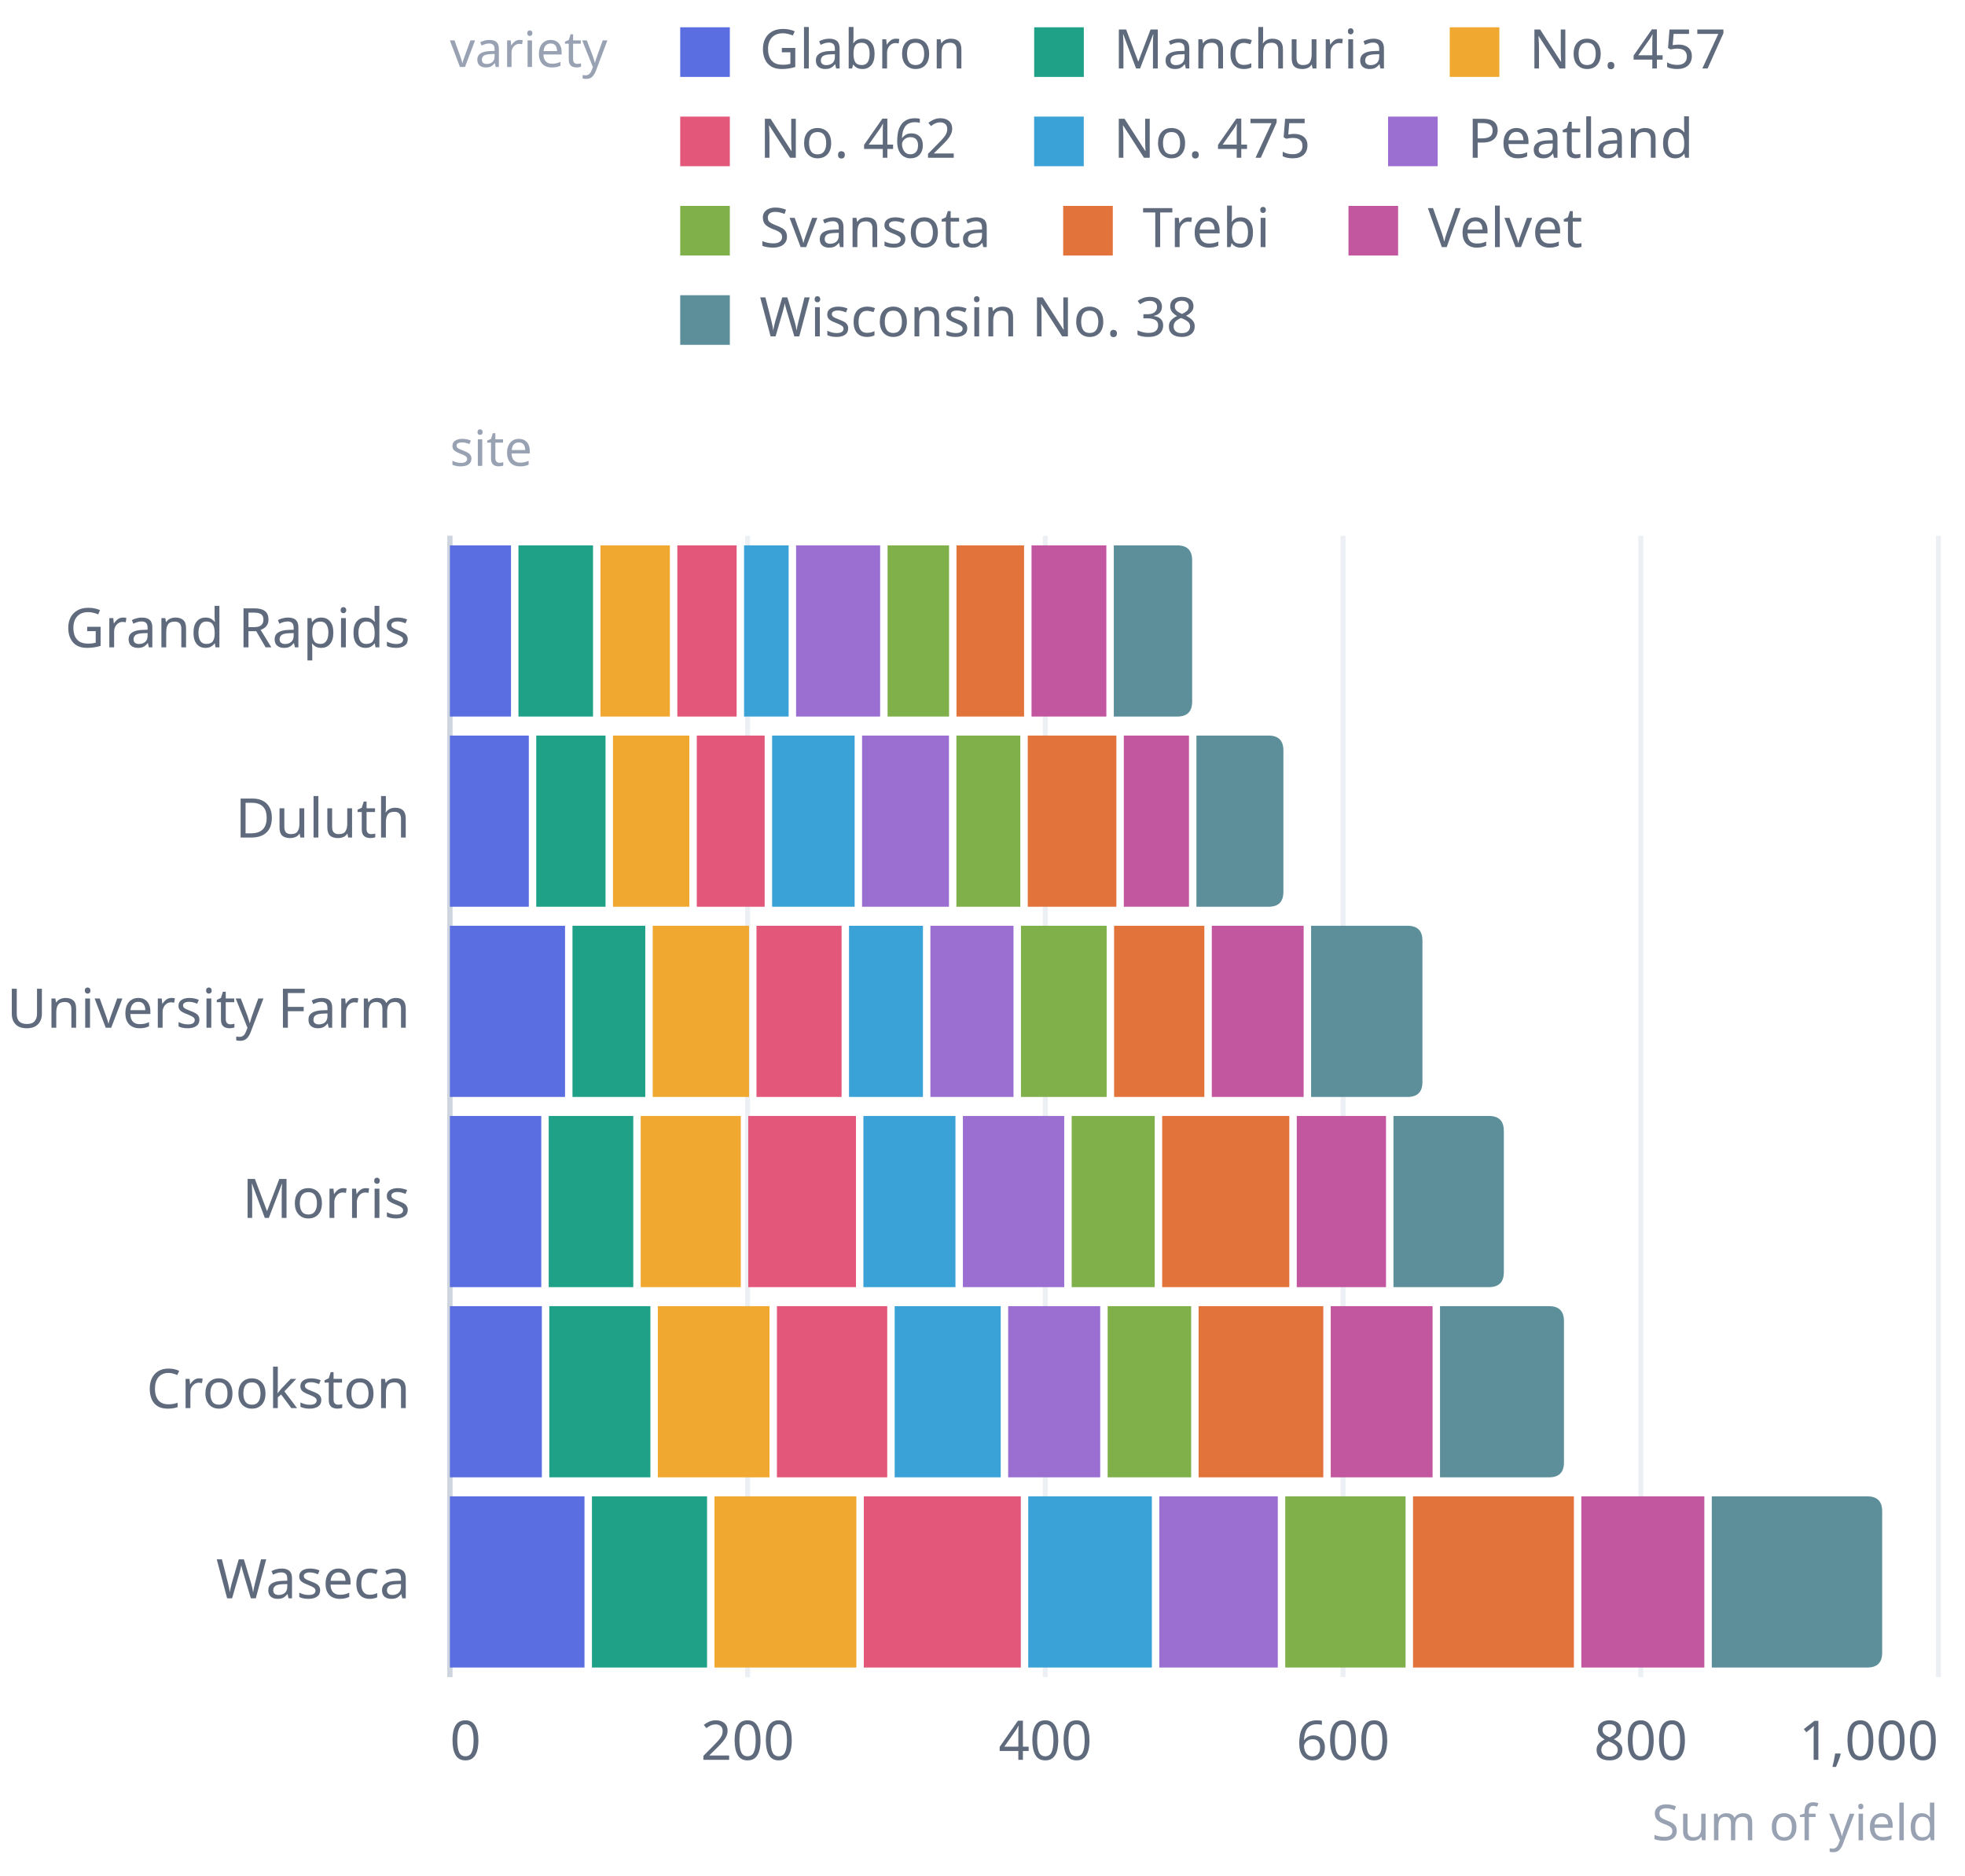
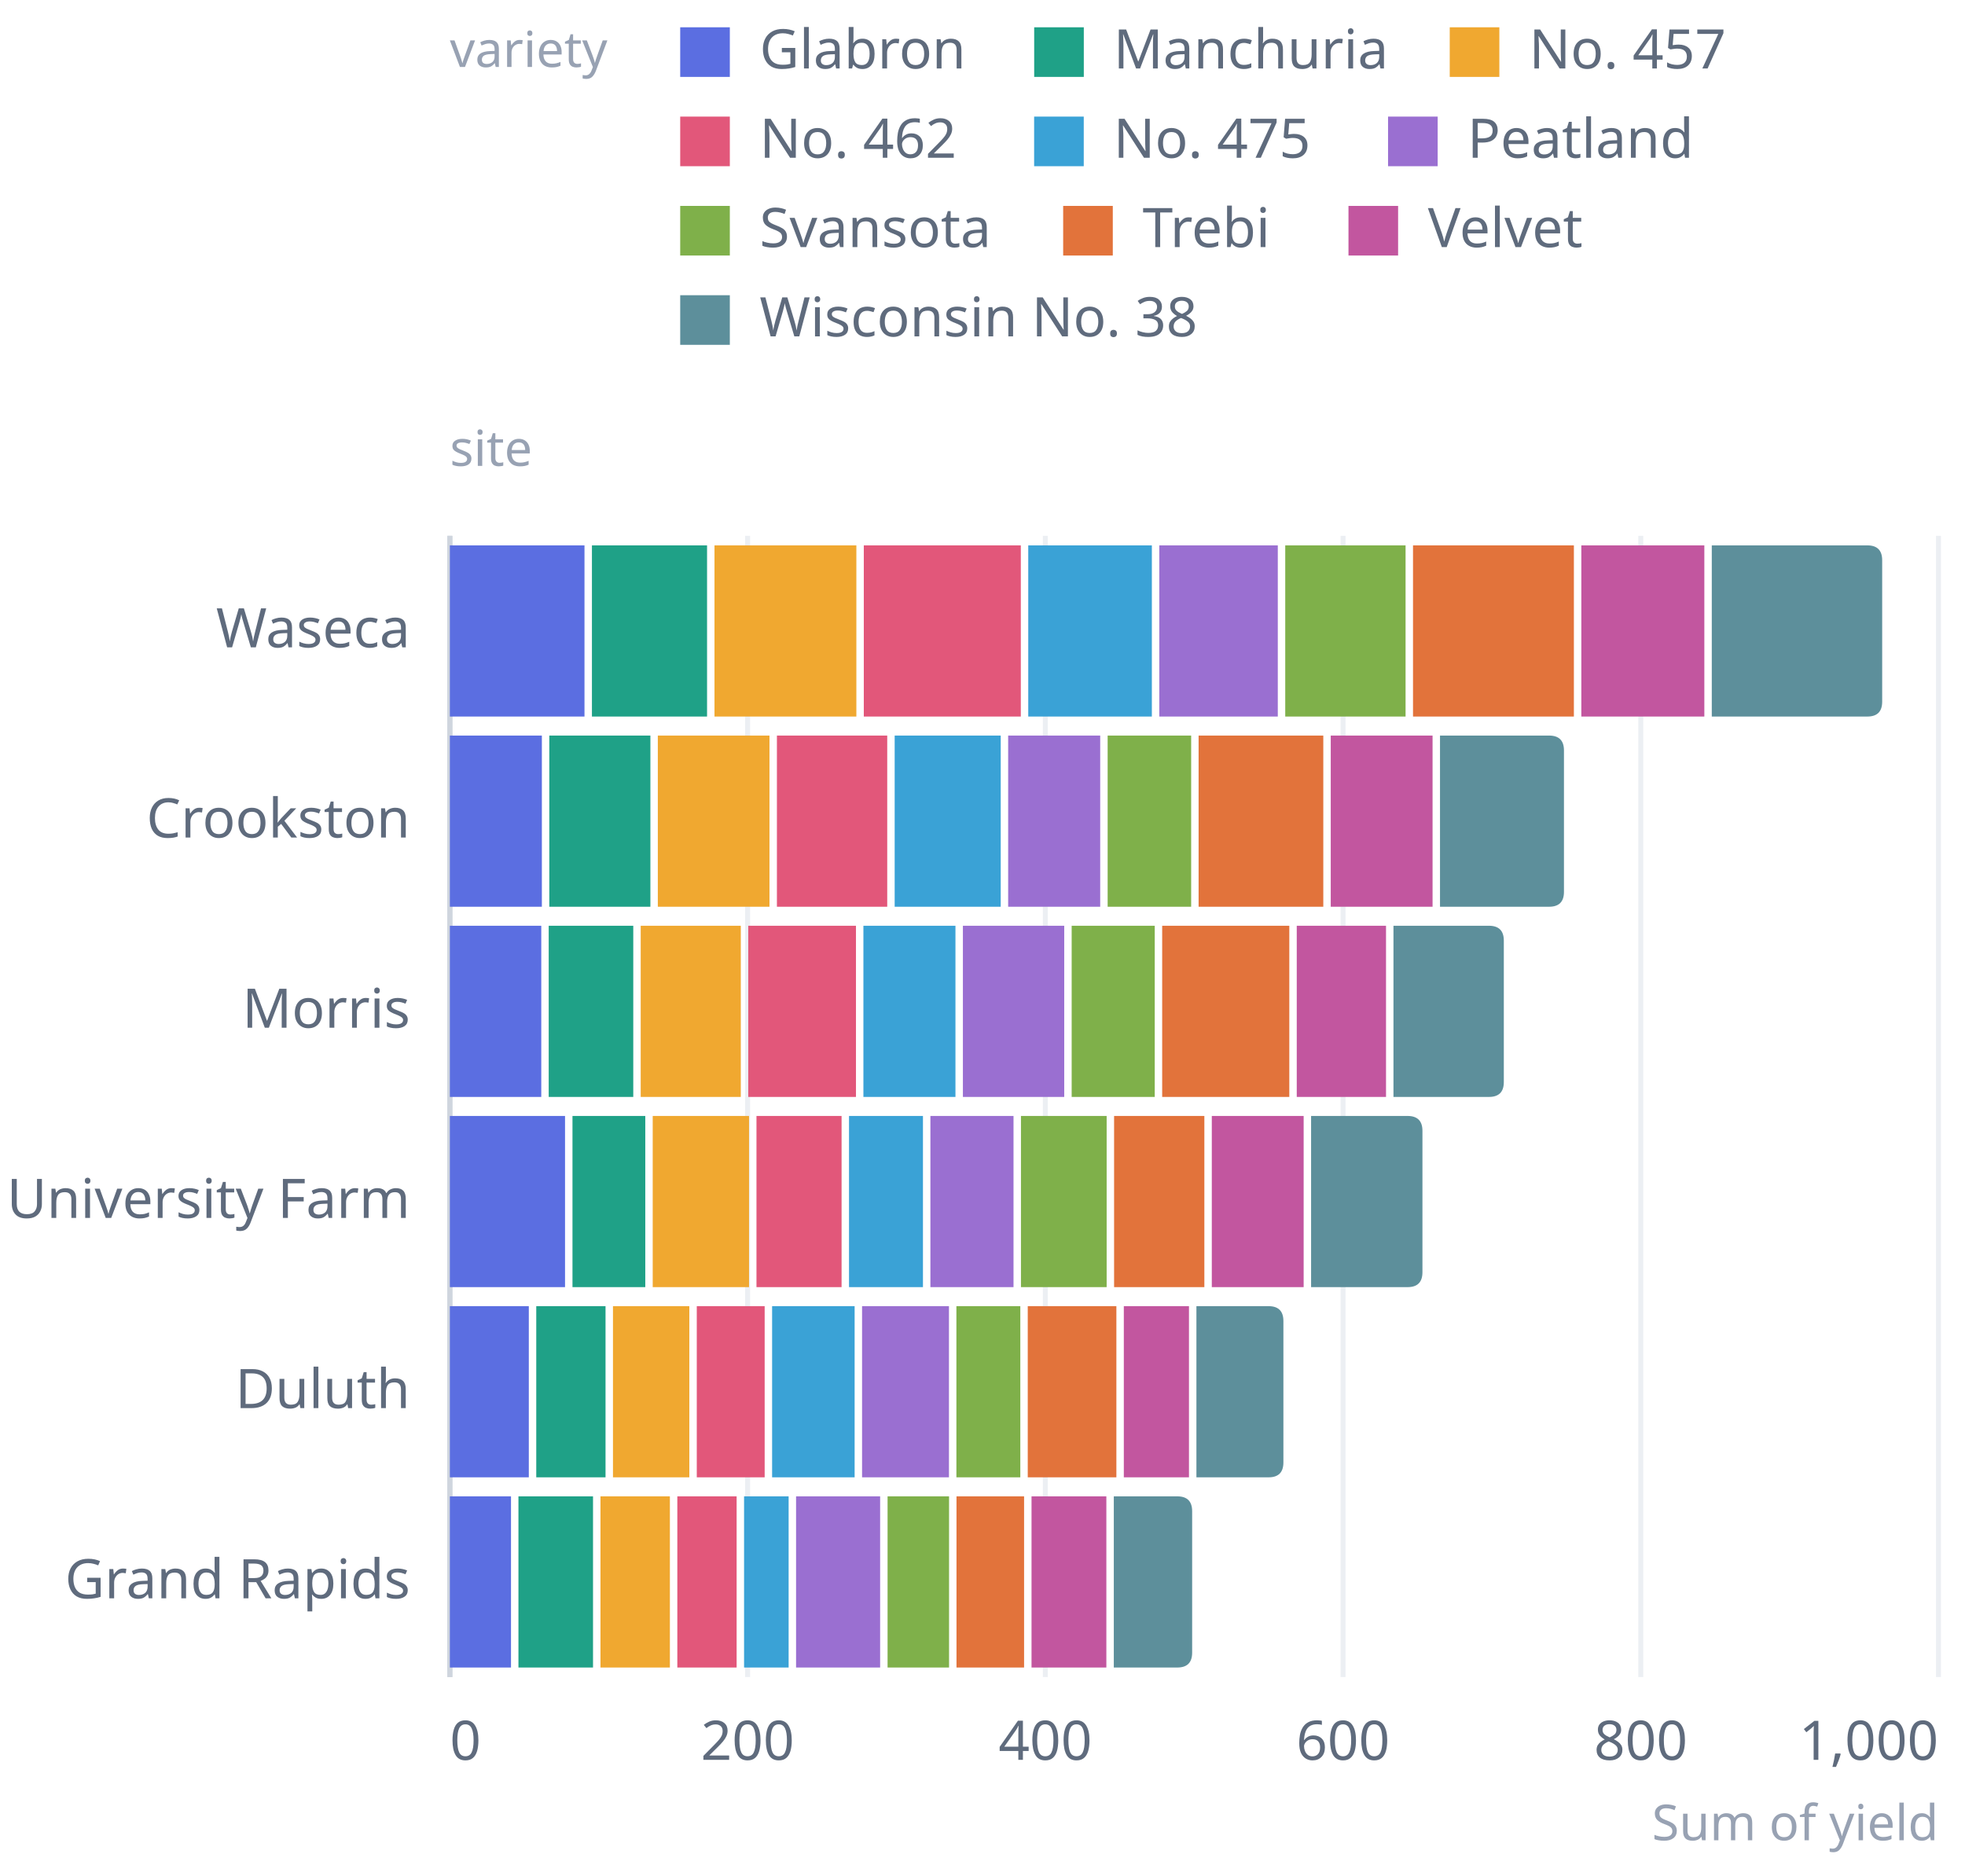
<svg xmlns="http://www.w3.org/2000/svg" width="396" height="378" viewBox="0 0 396 378" font-family="'IBM Plex Sans', sans-serif">
  <g transform="translate(90.66,108)">
    <g transform="translate(0,0)">
      <line x1="0" y1="0" x2="0" y2="230" fill="none" stroke="#eceff3" stroke-width="1" />
      <line x1="60" y1="0" x2="60" y2="230" fill="none" stroke="#eceff3" stroke-width="1" />
      <line x1="120" y1="0" x2="120" y2="230" fill="none" stroke="#eceff3" stroke-width="1" />
      <line x1="180" y1="0" x2="180" y2="230" fill="none" stroke="#eceff3" stroke-width="1" />
      <line x1="240" y1="0" x2="240" y2="230" fill="none" stroke="#eceff3" stroke-width="1" />
      <line x1="300" y1="0" x2="300" y2="230" fill="none" stroke="#eceff3" stroke-width="1" />
      <line x1="0" y1="0" x2="0" y2="230" fill="none" stroke="#cfd5de" stroke-width="1" />
    </g>
    <g transform="translate(0,0)">
      <text transform="translate(0,246.69)" font-family="'IBM Plex Sans', sans-serif" font-size="11" fill="#5f6b7d">0</text>
      <text transform="translate(60,246.69)" text-anchor="middle" font-family="'IBM Plex Sans', sans-serif" font-size="11" fill="#5f6b7d">200</text>
      <text transform="translate(120,246.69)" text-anchor="middle" font-family="'IBM Plex Sans', sans-serif" font-size="11" fill="#5f6b7d">400</text>
      <text transform="translate(180,246.69)" text-anchor="middle" font-family="'IBM Plex Sans', sans-serif" font-size="11" fill="#5f6b7d">600</text>
      <text transform="translate(240,246.69)" text-anchor="middle" font-family="'IBM Plex Sans', sans-serif" font-size="11" fill="#5f6b7d">800</text>
      <text transform="translate(300,246.69)" text-anchor="end" font-family="'IBM Plex Sans', sans-serif" font-size="11" fill="#5f6b7d">1,000</text>
      <text transform="translate(300,262.9)" text-anchor="end" font-family="'IBM Plex Sans', sans-serif" font-size="10" fill="#98a2b3">Sum of yield</text>
    </g>
    <g transform="translate(0,0)">
-       <text transform="translate(-8,214.133)" text-anchor="end" font-family="'IBM Plex Sans', sans-serif" font-size="11" fill="#5f6b7d">Waseca</text>
-       <text transform="translate(-8,175.8)" text-anchor="end" font-family="'IBM Plex Sans', sans-serif" font-size="11" fill="#5f6b7d">Crookston</text>
-       <text transform="translate(-8,137.467)" text-anchor="end" font-family="'IBM Plex Sans', sans-serif" font-size="11" fill="#5f6b7d">Morris</text>
-       <text transform="translate(-8,99.133)" text-anchor="end" font-family="'IBM Plex Sans', sans-serif" font-size="11" fill="#5f6b7d">University Farm</text>
-       <text transform="translate(-8,60.8)" text-anchor="end" font-family="'IBM Plex Sans', sans-serif" font-size="11" fill="#5f6b7d">Duluth</text>
-       <text transform="translate(-8,22.467)" text-anchor="end" font-family="'IBM Plex Sans', sans-serif" font-size="11" fill="#5f6b7d">Grand Rapids</text>
+       <text transform="translate(-8,22.467)" text-anchor="end" font-family="'IBM Plex Sans', sans-serif" font-size="11" fill="#5f6b7d">Waseca</text>
+       <text transform="translate(-8,60.8)" text-anchor="end" font-family="'IBM Plex Sans', sans-serif" font-size="11" fill="#5f6b7d">Crookston</text>
+       <text transform="translate(-8,99.133)" text-anchor="end" font-family="'IBM Plex Sans', sans-serif" font-size="11" fill="#5f6b7d">Morris</text>
+       <text transform="translate(-8,137.467)" text-anchor="end" font-family="'IBM Plex Sans', sans-serif" font-size="11" fill="#5f6b7d">University Farm</text>
+       <text transform="translate(-8,175.8)" text-anchor="end" font-family="'IBM Plex Sans', sans-serif" font-size="11" fill="#5f6b7d">Duluth</text>
+       <text transform="translate(-8,214.133)" text-anchor="end" font-family="'IBM Plex Sans', sans-serif" font-size="11" fill="#5f6b7d">Grand Rapids</text>
      <line x1="0" y1="0" x2="0" y2="230" fill="none" stroke="#cfd5de" stroke-width="1" />
      <text transform="translate(0,-14.1)" font-family="'IBM Plex Sans', sans-serif" font-size="10" fill="#98a2b3">site</text>
    </g>
-     <rect x="24.71" y="78.583" width="14.67" height="34.5" fill="#1fa187" />
-     <rect x="28.63" y="193.583" width="23.2" height="34.5" fill="#1fa187" />
-     <rect x="19.92" y="116.917" width="17.04" height="34.5" fill="#1fa187" />
-     <rect x="20.04" y="155.25" width="20.37" height="34.5" fill="#1fa187" />
-     <rect x="13.82" y="1.917" width="15.03" height="34.5" fill="#1fa187" />
-     <rect x="17.41" y="40.25" width="13.96" height="34.5" fill="#1fa187" />
-     <rect x="0" y="78.583" width="23.21" height="34.5" fill="#5b6ee1" />
-     <rect x="0" y="193.583" width="27.13" height="34.5" fill="#5b6ee1" />
-     <rect x="0" y="116.917" width="18.42" height="34.5" fill="#5b6ee1" />
-     <rect x="0" y="155.25" width="18.54" height="34.5" fill="#5b6ee1" />
-     <rect x="0" y="1.917" width="12.32" height="34.5" fill="#5b6ee1" />
-     <rect x="0" y="40.25" width="15.91" height="34.5" fill="#5b6ee1" />
-     <rect x="115.09" y="78.583" width="17.27" height="34.5" fill="#7fb04a" />
-     <rect x="168.35" y="193.583" width="24.25" height="34.5" fill="#7fb04a" />
-     <rect x="125.31" y="116.917" width="16.74" height="34.5" fill="#7fb04a" />
-     <rect x="132.56" y="155.25" width="16.83" height="34.5" fill="#7fb04a" />
-     <rect x="88.21" y="1.917" width="12.39" height="34.5" fill="#7fb04a" />
-     <rect x="102.08" y="40.25" width="12.88" height="34.5" fill="#7fb04a" />
-     <rect x="153.55" y="78.583" width="18.51" height="34.5" fill="#c2569f" />
-     <rect x="228.02" y="193.583" width="24.79" height="34.5" fill="#c2569f" />
-     <rect x="170.67" y="116.917" width="17.99" height="34.5" fill="#c2569f" />
-     <rect x="177.52" y="155.25" width="20.52" height="34.5" fill="#c2569f" />
-     <rect x="117.22" y="1.917" width="15.08" height="34.5" fill="#c2569f" />
-     <rect x="135.82" y="40.25" width="13.13" height="34.5" fill="#c2569f" />
-     <rect x="133.86" y="78.583" width="18.19" height="34.5" fill="#e2733b" />
-     <rect x="194.1" y="193.583" width="32.42" height="34.5" fill="#e2733b" />
-     <rect x="143.55" y="116.917" width="25.62" height="34.5" fill="#e2733b" />
-     <rect x="150.89" y="155.25" width="25.13" height="34.5" fill="#e2733b" />
-     <rect x="102.1" y="1.917" width="13.62" height="34.5" fill="#e2733b" />
-     <rect x="116.46" y="40.25" width="17.86" height="34.5" fill="#e2733b" />
-     <rect x="40.88" y="78.583" width="19.41" height="34.5" fill="#f0a830" />
-     <rect x="53.33" y="193.583" width="28.59" height="34.5" fill="#f0a830" />
-     <rect x="38.46" y="116.917" width="20.17" height="34.5" fill="#f0a830" />
-     <rect x="41.91" y="155.25" width="22.5" height="34.5" fill="#f0a830" />
-     <rect x="30.35" y="1.917" width="13.99" height="34.5" fill="#f0a830" />
-     <rect x="32.87" y="40.25" width="15.39" height="34.5" fill="#f0a830" />
-     <rect x="61.79" y="78.583" width="17.15" height="34.5" fill="#e2577a" />
-     <rect x="83.42" y="193.583" width="31.64" height="34.5" fill="#e2577a" />
-     <rect x="60.13" y="116.917" width="21.71" height="34.5" fill="#e2577a" />
-     <rect x="65.91" y="155.25" width="22.23" height="34.5" fill="#e2577a" />
-     <rect x="45.84" y="1.917" width="11.95" height="34.5" fill="#e2577a" />
-     <rect x="49.76" y="40.25" width="13.68" height="34.5" fill="#e2577a" />
-     <rect x="96.84" y="78.583" width="16.75" height="34.5" fill="#9a6fd1" />
-     <rect x="142.97" y="193.583" width="23.88" height="34.5" fill="#9a6fd1" />
-     <rect x="103.39" y="116.917" width="20.42" height="34.5" fill="#9a6fd1" />
-     <rect x="112.51" y="155.25" width="18.55" height="34.5" fill="#9a6fd1" />
-     <rect x="69.77" y="1.917" width="16.94" height="34.5" fill="#9a6fd1" />
-     <rect x="83.07" y="40.25" width="17.51" height="34.5" fill="#9a6fd1" />
-     <rect x="80.44" y="78.583" width="14.9" height="34.5" fill="#3aa2d6" />
-     <rect x="116.56" y="193.583" width="24.91" height="34.5" fill="#3aa2d6" />
-     <rect x="83.34" y="116.917" width="18.55" height="34.5" fill="#3aa2d6" />
-     <rect x="89.64" y="155.25" width="21.37" height="34.5" fill="#3aa2d6" />
-     <rect x="59.29" y="1.917" width="8.98" height="34.5" fill="#3aa2d6" />
-     <rect x="64.94" y="40.25" width="16.63" height="34.5" fill="#3aa2d6" />
-     <path d="M173.56,78.583H193Q196,78.583 196,81.583V110.083Q196,113.083 193,113.083H173.56L173.56,113.083V78.583L173.56,78.583Z" fill="#5d8f9b" />
-     <path d="M254.31,193.583H285.65Q288.65,193.583 288.65,196.583V225.083Q288.65,228.083 285.65,228.083H254.31L254.31,228.083V193.583L254.31,193.583Z" fill="#5d8f9b" />
-     <path d="M190.16,116.917H209.4Q212.4,116.917 212.4,119.917V148.417Q212.4,151.417 209.4,151.417H190.16L190.16,151.417V116.917L190.16,116.917Z" fill="#5d8f9b" />
-     <path d="M199.54,155.25H221.52Q224.52,155.25 224.52,158.25V186.75Q224.52,189.75 221.52,189.75H199.54L199.54,189.75V155.25L199.54,155.25Z" fill="#5d8f9b" />
-     <path d="M133.8,1.917H146.59Q149.59,1.917 149.59,4.917V33.417Q149.59,36.417 146.59,36.417H133.8L133.8,36.417V1.917L133.8,1.917Z" fill="#5d8f9b" />
-     <path d="M150.45,40.25H164.98Q167.98,40.25 167.98,43.25V71.75Q167.98,74.75 164.98,74.75H150.45L150.45,74.75V40.25L150.45,40.25Z" fill="#5d8f9b" />
+     <rect x="24.71" y="116.917" width="14.67" height="34.5" fill="#1fa187" />
+     <rect x="28.63" y="1.917" width="23.2" height="34.5" fill="#1fa187" />
+     <rect x="19.92" y="78.583" width="17.04" height="34.5" fill="#1fa187" />
+     <rect x="20.04" y="40.25" width="20.37" height="34.5" fill="#1fa187" />
+     <rect x="13.82" y="193.583" width="15.03" height="34.5" fill="#1fa187" />
+     <rect x="17.41" y="155.25" width="13.96" height="34.5" fill="#1fa187" />
+     <rect x="0" y="116.917" width="23.21" height="34.5" fill="#5b6ee1" />
+     <rect x="0" y="1.917" width="27.13" height="34.5" fill="#5b6ee1" />
+     <rect x="0" y="78.583" width="18.42" height="34.5" fill="#5b6ee1" />
+     <rect x="0" y="40.25" width="18.54" height="34.5" fill="#5b6ee1" />
+     <rect x="0" y="193.583" width="12.32" height="34.5" fill="#5b6ee1" />
+     <rect x="0" y="155.25" width="15.91" height="34.5" fill="#5b6ee1" />
+     <rect x="115.09" y="116.917" width="17.27" height="34.5" fill="#7fb04a" />
+     <rect x="168.35" y="1.917" width="24.25" height="34.5" fill="#7fb04a" />
+     <rect x="125.31" y="78.583" width="16.74" height="34.5" fill="#7fb04a" />
+     <rect x="132.56" y="40.25" width="16.83" height="34.5" fill="#7fb04a" />
+     <rect x="88.21" y="193.583" width="12.39" height="34.5" fill="#7fb04a" />
+     <rect x="102.08" y="155.25" width="12.88" height="34.5" fill="#7fb04a" />
+     <rect x="153.55" y="116.917" width="18.51" height="34.5" fill="#c2569f" />
+     <rect x="228.02" y="1.917" width="24.79" height="34.5" fill="#c2569f" />
+     <rect x="170.67" y="78.583" width="17.99" height="34.5" fill="#c2569f" />
+     <rect x="177.52" y="40.25" width="20.52" height="34.5" fill="#c2569f" />
+     <rect x="117.22" y="193.583" width="15.08" height="34.5" fill="#c2569f" />
+     <rect x="135.82" y="155.25" width="13.13" height="34.5" fill="#c2569f" />
+     <rect x="133.86" y="116.917" width="18.19" height="34.5" fill="#e2733b" />
+     <rect x="194.1" y="1.917" width="32.42" height="34.5" fill="#e2733b" />
+     <rect x="143.55" y="78.583" width="25.62" height="34.5" fill="#e2733b" />
+     <rect x="150.89" y="40.25" width="25.13" height="34.5" fill="#e2733b" />
+     <rect x="102.1" y="193.583" width="13.62" height="34.5" fill="#e2733b" />
+     <rect x="116.46" y="155.25" width="17.86" height="34.5" fill="#e2733b" />
+     <rect x="40.88" y="116.917" width="19.41" height="34.5" fill="#f0a830" />
+     <rect x="53.33" y="1.917" width="28.59" height="34.5" fill="#f0a830" />
+     <rect x="38.46" y="78.583" width="20.17" height="34.5" fill="#f0a830" />
+     <rect x="41.91" y="40.25" width="22.5" height="34.5" fill="#f0a830" />
+     <rect x="30.35" y="193.583" width="13.99" height="34.5" fill="#f0a830" />
+     <rect x="32.87" y="155.25" width="15.39" height="34.5" fill="#f0a830" />
+     <rect x="61.79" y="116.917" width="17.15" height="34.5" fill="#e2577a" />
+     <rect x="83.42" y="1.917" width="31.64" height="34.5" fill="#e2577a" />
+     <rect x="60.13" y="78.583" width="21.71" height="34.5" fill="#e2577a" />
+     <rect x="65.91" y="40.25" width="22.23" height="34.5" fill="#e2577a" />
+     <rect x="45.84" y="193.583" width="11.95" height="34.5" fill="#e2577a" />
+     <rect x="49.76" y="155.25" width="13.68" height="34.5" fill="#e2577a" />
+     <rect x="96.84" y="116.917" width="16.75" height="34.5" fill="#9a6fd1" />
+     <rect x="142.97" y="1.917" width="23.88" height="34.5" fill="#9a6fd1" />
+     <rect x="103.39" y="78.583" width="20.42" height="34.5" fill="#9a6fd1" />
+     <rect x="112.51" y="40.25" width="18.55" height="34.5" fill="#9a6fd1" />
+     <rect x="69.77" y="193.583" width="16.94" height="34.5" fill="#9a6fd1" />
+     <rect x="83.07" y="155.25" width="17.51" height="34.5" fill="#9a6fd1" />
+     <rect x="80.44" y="116.917" width="14.9" height="34.5" fill="#3aa2d6" />
+     <rect x="116.56" y="1.917" width="24.91" height="34.5" fill="#3aa2d6" />
+     <rect x="83.34" y="78.583" width="18.55" height="34.5" fill="#3aa2d6" />
+     <rect x="89.64" y="40.25" width="21.37" height="34.5" fill="#3aa2d6" />
+     <rect x="59.29" y="193.583" width="8.98" height="34.5" fill="#3aa2d6" />
+     <rect x="64.94" y="155.25" width="16.63" height="34.5" fill="#3aa2d6" />
+     <path d="M173.56,116.917H193Q196,116.917 196,119.917V148.417Q196,151.417 193,151.417H173.56L173.56,151.417V116.917L173.56,116.917Z" fill="#5d8f9b" />
+     <path d="M254.31,1.917H285.65Q288.65,1.917 288.65,4.917V33.417Q288.65,36.417 285.65,36.417H254.31L254.31,36.417V1.917L254.31,1.917Z" fill="#5d8f9b" />
+     <path d="M190.16,78.583H209.4Q212.4,78.583 212.4,81.583V110.083Q212.4,113.083 209.4,113.083H190.16L190.16,113.083V78.583L190.16,78.583Z" fill="#5d8f9b" />
+     <path d="M199.54,40.25H221.52Q224.52,40.25 224.52,43.25V71.75Q224.52,74.75 221.52,74.75H199.54L199.54,74.75V40.25L199.54,40.25Z" fill="#5d8f9b" />
+     <path d="M133.8,193.583H146.59Q149.59,193.583 149.59,196.583V225.083Q149.59,228.083 146.59,228.083H133.8L133.8,228.083V193.583L133.8,193.583Z" fill="#5d8f9b" />
+     <path d="M150.45,155.25H164.98Q167.98,155.25 167.98,158.25V186.75Q167.98,189.75 164.98,189.75H150.45L150.45,189.75V155.25L150.45,155.25Z" fill="#5d8f9b" />
    <g transform="translate(0,-102.5)">
      <text transform="translate(0,8)" font-family="'IBM Plex Sans', sans-serif" font-size="10" fill="#98a2b3">variety</text>
      <g transform="translate(0,0)">
        <path transform="translate(51.42,5)" d="M-5,-5H5V5H-5Z" fill="#5b6ee1" />
        <path transform="translate(122.756,5)" d="M-5,-5H5V5H-5Z" fill="#1fa187" />
        <path transform="translate(206.5,5)" d="M-5,-5H5V5H-5Z" fill="#f0a830" />
        <path transform="translate(51.42,23)" d="M-5,-5H5V5H-5Z" fill="#e2577a" />
        <path transform="translate(122.745,23)" d="M-5,-5H5V5H-5Z" fill="#3aa2d6" />
        <path transform="translate(194.07,23)" d="M-5,-5H5V5H-5Z" fill="#9a6fd1" />
        <path transform="translate(51.42,41)" d="M-5,-5H5V5H-5Z" fill="#7fb04a" />
        <path transform="translate(128.597,41)" d="M-5,-5H5V5H-5Z" fill="#e2733b" />
        <path transform="translate(186.095,41)" d="M-5,-5H5V5H-5Z" fill="#c2569f" />
        <path transform="translate(51.42,59)" d="M-5,-5H5V5H-5Z" fill="#5d8f9b" />
        <text transform="translate(62.42,8.3)" font-family="'IBM Plex Sans', sans-serif" font-size="11" fill="#5f6b7d">Glabron</text>
        <text transform="translate(133.756,8.3)" font-family="'IBM Plex Sans', sans-serif" font-size="11" fill="#5f6b7d">Manchuria</text>
        <text transform="translate(217.5,8.3)" font-family="'IBM Plex Sans', sans-serif" font-size="11" fill="#5f6b7d">No. 457</text>
        <text transform="translate(62.42,26.3)" font-family="'IBM Plex Sans', sans-serif" font-size="11" fill="#5f6b7d">No. 462</text>
        <text transform="translate(133.745,26.3)" font-family="'IBM Plex Sans', sans-serif" font-size="11" fill="#5f6b7d">No. 475</text>
        <text transform="translate(205.07,26.3)" font-family="'IBM Plex Sans', sans-serif" font-size="11" fill="#5f6b7d">Peatland</text>
        <text transform="translate(62.42,44.3)" font-family="'IBM Plex Sans', sans-serif" font-size="11" fill="#5f6b7d">Svansota</text>
        <text transform="translate(139.597,44.3)" font-family="'IBM Plex Sans', sans-serif" font-size="11" fill="#5f6b7d">Trebi</text>
        <text transform="translate(197.095,44.3)" font-family="'IBM Plex Sans', sans-serif" font-size="11" fill="#5f6b7d">Velvet</text>
        <text transform="translate(62.42,62.3)" font-family="'IBM Plex Sans', sans-serif" font-size="11" fill="#5f6b7d">Wisconsin No. 38</text>
      </g>
    </g>
  </g>
</svg>
